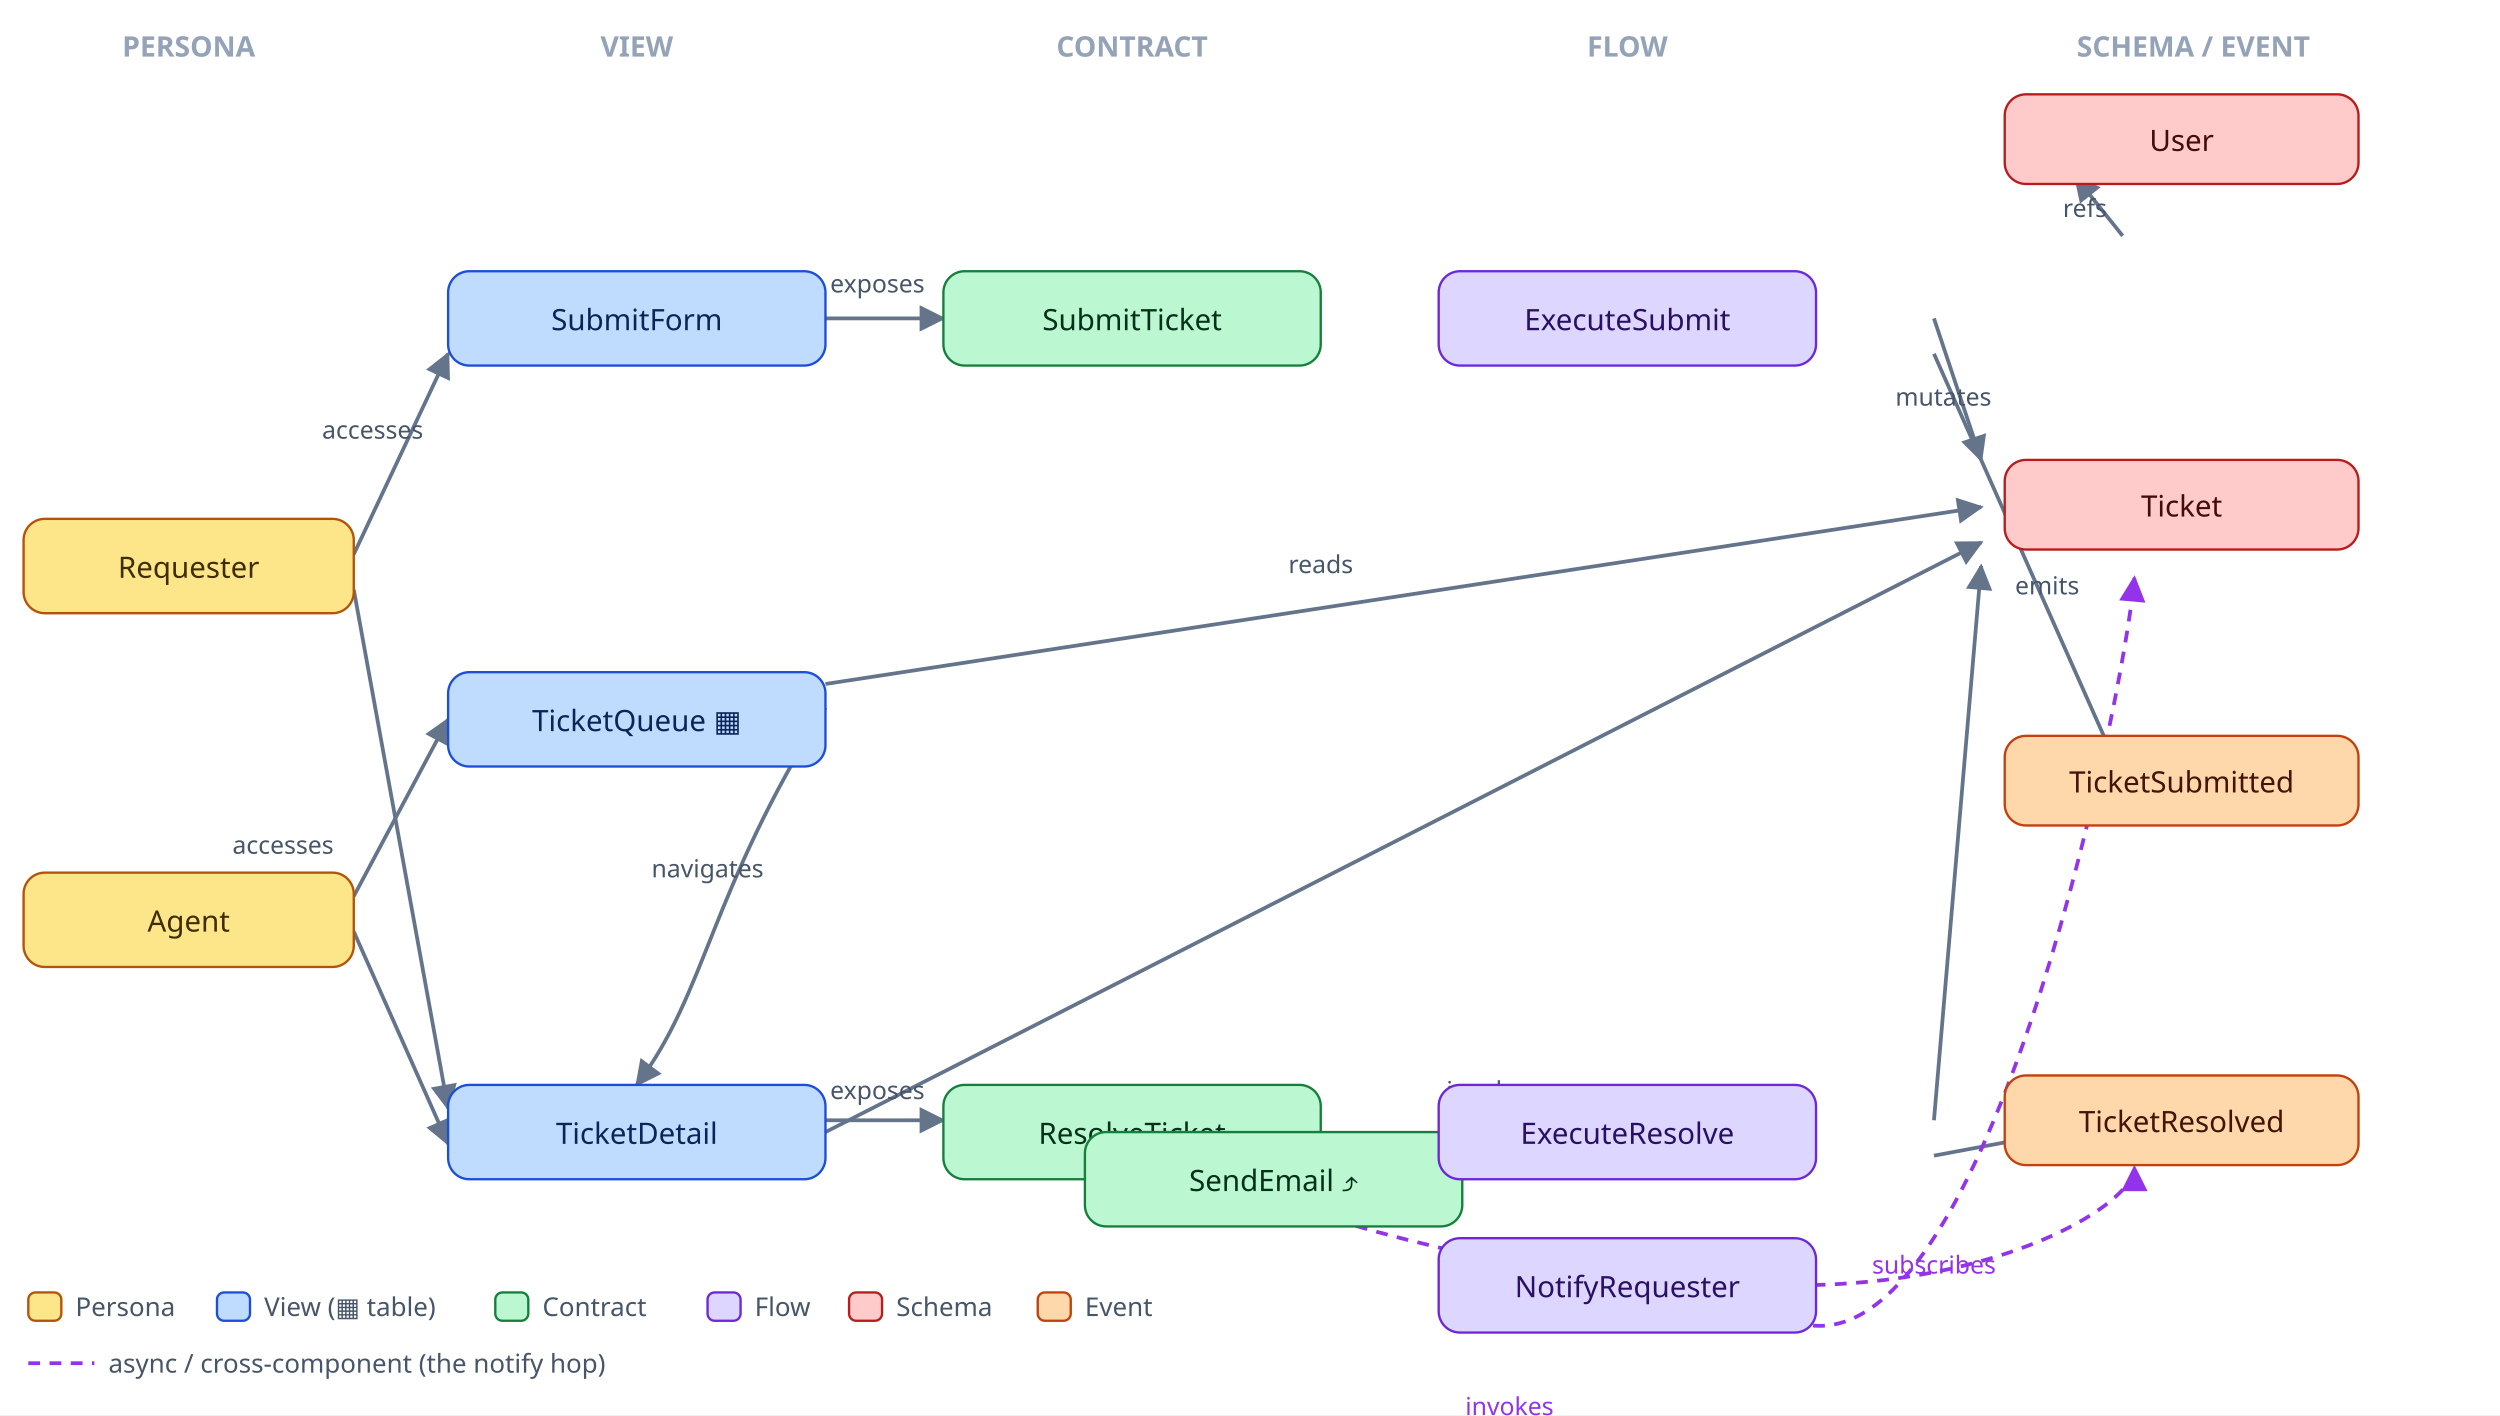
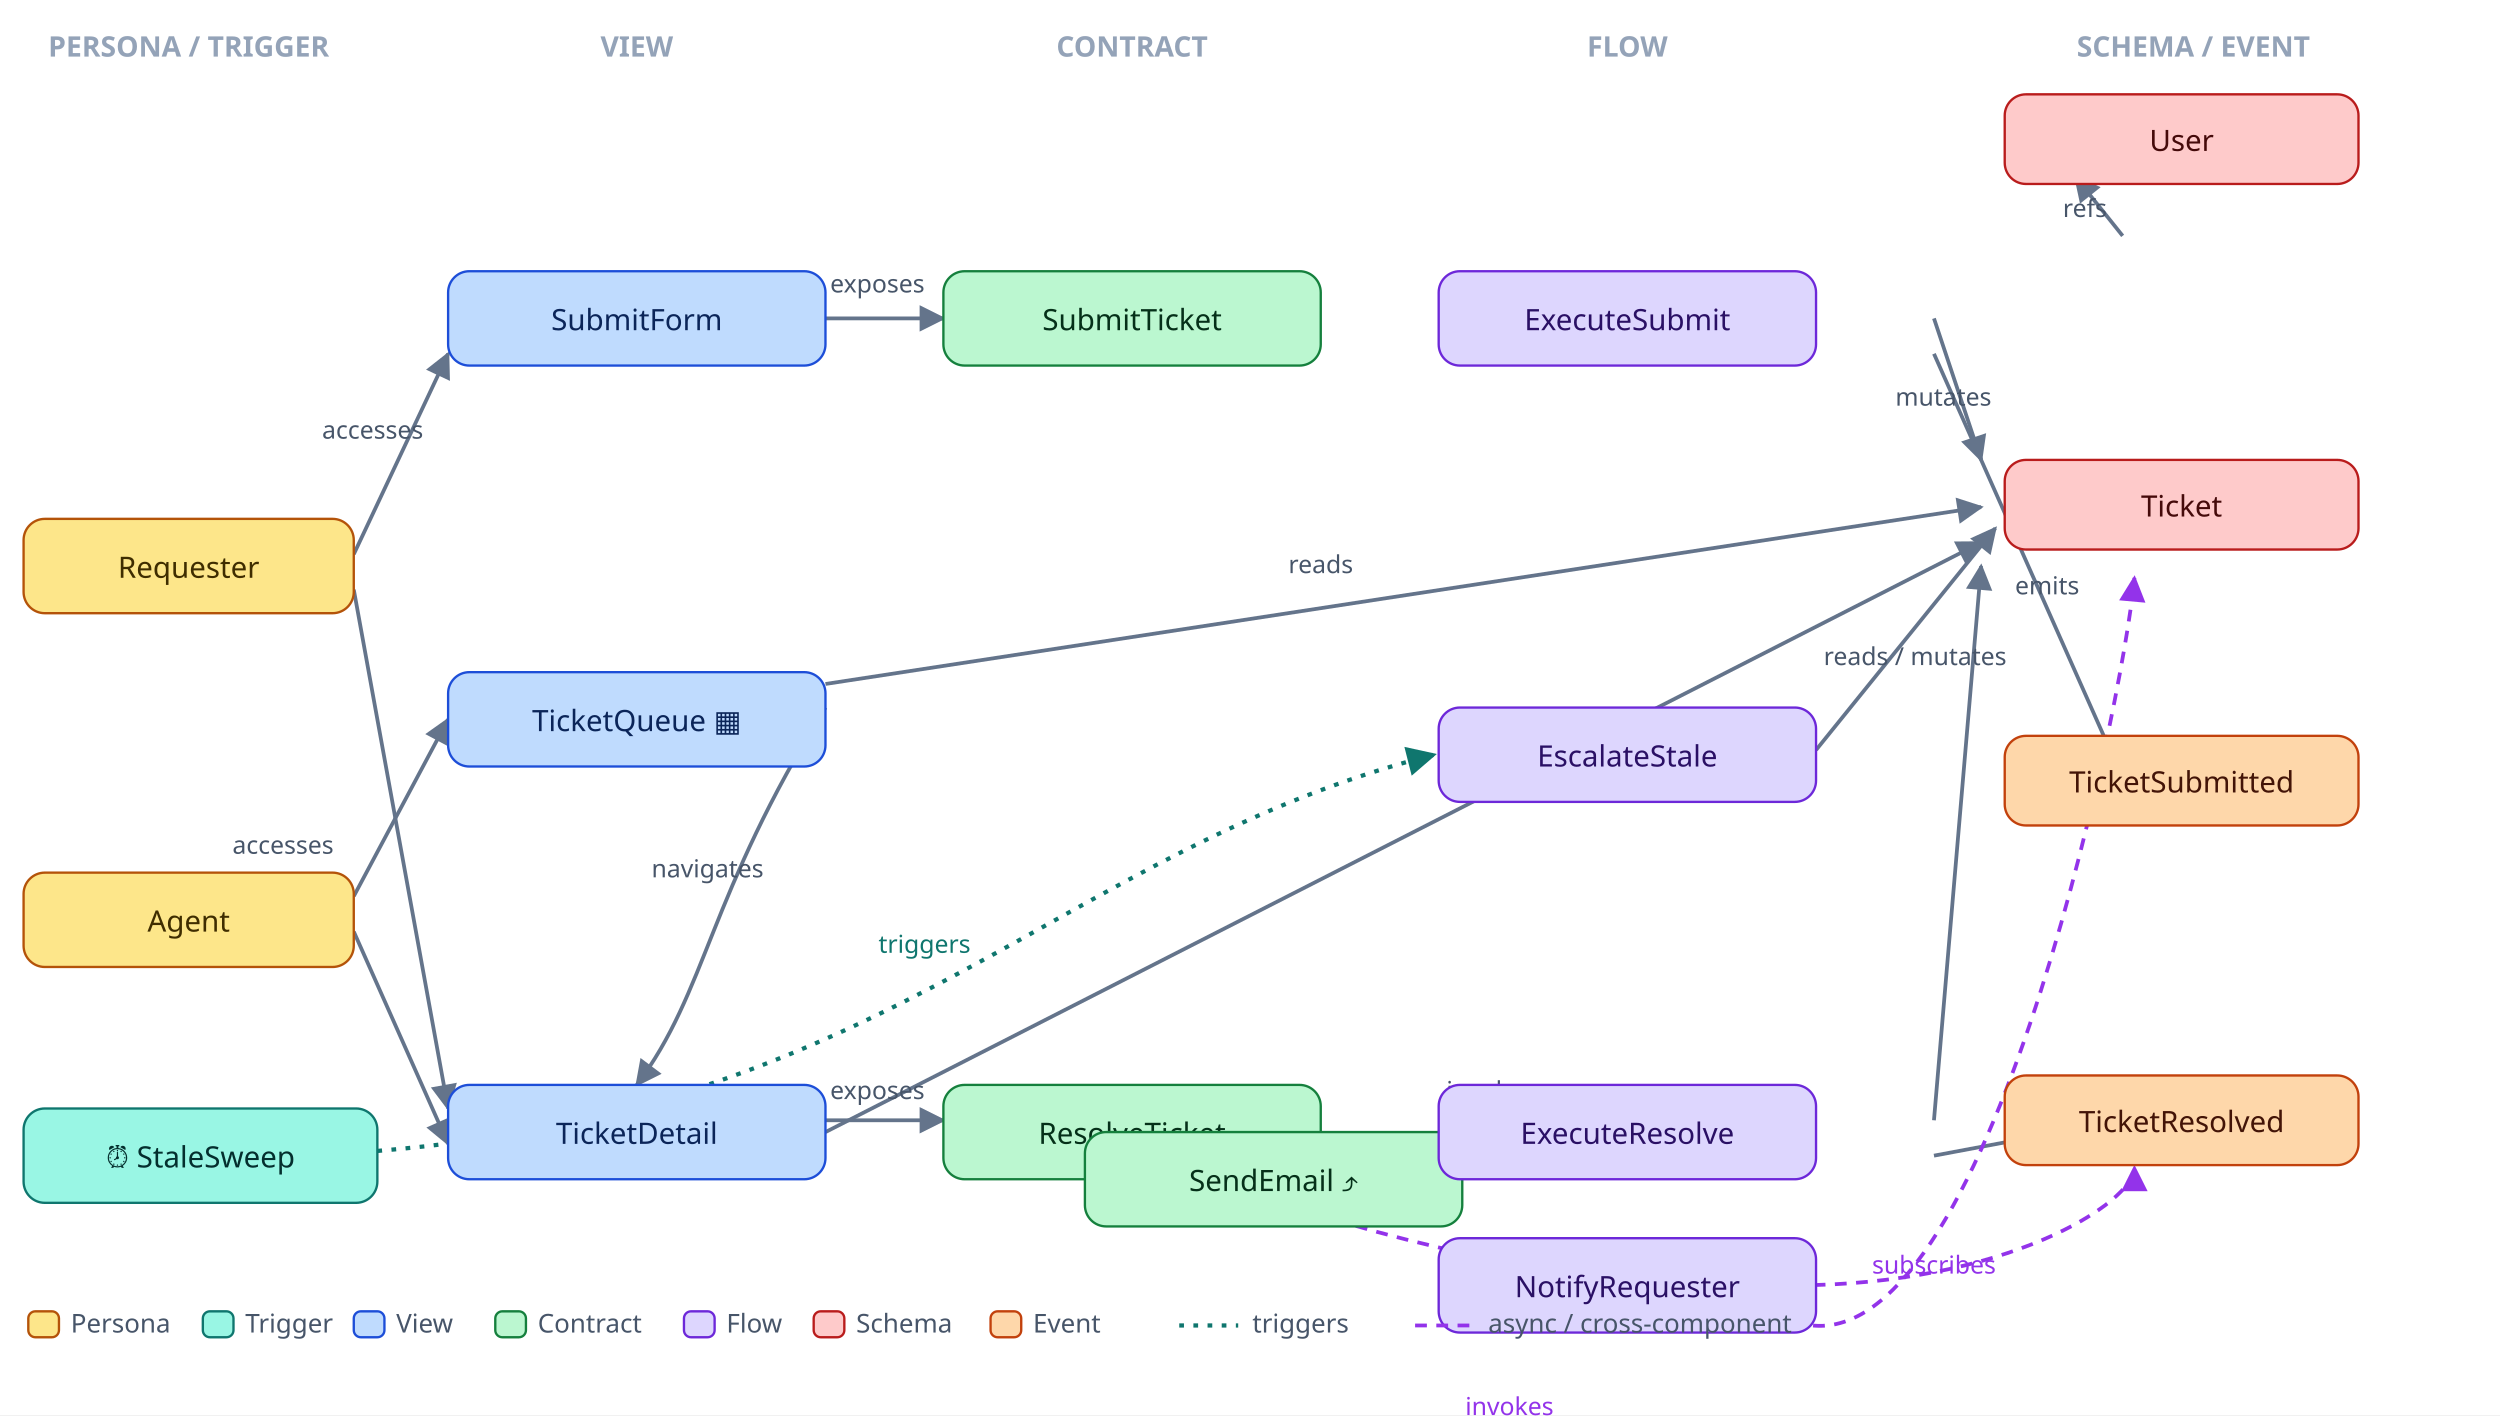
<svg xmlns="http://www.w3.org/2000/svg" viewBox="0 0 1060 600" role="img" font-family="ui-sans-serif, system-ui, sans-serif">
  <rect x="0" y="0" width="1060" height="600" fill="#ffffff" />
  <defs>
    <marker id="ar" viewBox="0 0 10 10" refX="9" refY="5" markerWidth="7" markerHeight="7" orient="auto-start-reverse">
      <path d="M0 0L10 5L0 10z" fill="#64748b" />
    </marker>
    <marker id="ard" viewBox="0 0 10 10" refX="9" refY="5" markerWidth="7" markerHeight="7" orient="auto-start-reverse">
      <path d="M0 0L10 5L0 10z" fill="#9333ea" />
    </marker>
+     <marker id="art" viewBox="0 0 10 10" refX="9" refY="5" markerWidth="7" markerHeight="7" orient="auto-start-reverse">
+       <path d="M0 0L10 5L0 10z" fill="#0f766e" />
+     </marker>
  </defs>
  <g font-size="12" font-weight="700" fill="#94a3b8" text-anchor="middle">
-     <text x="80" y="24">PERSONA</text>
+     <text x="80" y="24">PERSONA / TRIGGER</text>
    <text x="270" y="24">VIEW</text>
    <text x="480" y="24">CONTRACT</text>
    <text x="690" y="24">FLOW</text>
    <text x="930" y="24">SCHEMA / EVENT</text>
  </g>
  <g fill="none" stroke="#64748b" stroke-width="1.6" marker-end="url(#ar)">
    <path d="M150 235 L190 150" />
    <path d="M150 250 L190 470" />
    <path d="M150 380 L190 305" />
    <path d="M150 395 L190 485" />
    <path d="M350 300 C 300 380, 300 420, 270 460" />
    <path d="M350 290 L840 215" />
    <path d="M350 480 L840 230" />
    <path d="M350 135 L400 135" />
    <path d="M350 475 L400 475" />
    <path d="M610 135 L660 135" />
    <path d="M610 475 L660 475" />
    <path d="M820 135 L840 195" />
    <path d="M820 150 L900 330" />
    <path d="M820 475 L840 240" />
    <path d="M820 490 L900 475" />
    <path d="M900 100 L880 75" />
+     <path d="M770 318 L846 224" />
  </g>
  <g fill="none" stroke="#9333ea" stroke-width="1.6" stroke-dasharray="5 4" marker-end="url(#ard)">
    <path d="M760 545 C 850 545, 905 510, 905 495" />
    <path d="M760 560 C 840 590, 900 300, 905 245" />
    <path d="M685 545 C 560 520, 540 510, 540 500" />
+   </g>
+   <g fill="none" stroke="#0f766e" stroke-width="1.8" stroke-dasharray="2 4" marker-end="url(#art)">
+     <path d="M160 488 C 380 470, 450 360, 608 320" />
  </g>
  <g font-size="10.5" fill="#475569" text-anchor="middle">
    <text x="158" y="186">accesses</text>
    <text x="120" y="362">accesses</text>
    <text x="300" y="372">navigates</text>
    <text x="560" y="243">reads</text>
    <text x="372" y="124">exposes</text>
    <text x="372" y="466">exposes</text>
    <text x="632" y="124">invokes</text>
    <text x="632" y="466">invokes</text>
    <text x="824" y="172">mutates</text>
    <text x="868" y="252">emits</text>
    <text x="884" y="92">refs</text>
+     <text x="812" y="282">reads / mutates</text>
    <text x="820" y="540" fill="#9333ea">subscribes</text>
    <text x="640" y="600" fill="#9333ea">invokes</text>
+     <text x="392" y="404" fill="#0f766e">triggers</text>
  </g>
  <g font-size="12.5" text-anchor="middle">
    <rect x="10" y="220" width="140" height="40" rx="9" fill="#fde68a" stroke="#b45309" />
    <text x="80" y="245" fill="#3f2d00">Requester</text>
    <rect x="10" y="370" width="140" height="40" rx="9" fill="#fde68a" stroke="#b45309" />
    <text x="80" y="395" fill="#3f2d00">Agent</text>
+     <rect x="10" y="470" width="150" height="40" rx="9" fill="#99f6e4" stroke="#0f766e" />
+     <text x="85" y="495" fill="#042f2e">⏰ StaleSweep</text>
    <rect x="190" y="115" width="160" height="40" rx="9" fill="#bfdbfe" stroke="#1d4ed8" />
    <text x="270" y="140" fill="#0b2559">SubmitForm</text>
    <rect x="190" y="285" width="160" height="40" rx="9" fill="#bfdbfe" stroke="#1d4ed8" />
    <text x="270" y="310" fill="#0b2559">TicketQueue ▦</text>
    <rect x="190" y="460" width="160" height="40" rx="9" fill="#bfdbfe" stroke="#1d4ed8" />
    <text x="270" y="485" fill="#0b2559">TicketDetail</text>
    <rect x="400" y="115" width="160" height="40" rx="9" fill="#bbf7d0" stroke="#15803d" />
    <text x="480" y="140" fill="#053019">SubmitTicket</text>
    <rect x="400" y="460" width="160" height="40" rx="9" fill="#bbf7d0" stroke="#15803d" />
    <text x="480" y="485" fill="#053019">ResolveTicket</text>
    <rect x="460" y="480" width="160" height="40" rx="9" fill="#bbf7d0" stroke="#15803d" />
    <text x="540" y="505" fill="#053019">SendEmail ⤴</text>
    <rect x="610" y="115" width="160" height="40" rx="9" fill="#ddd6fe" stroke="#6d28d9" />
    <text x="690" y="140" fill="#2a1065">ExecuteSubmit</text>
+     <rect x="610" y="300" width="160" height="40" rx="9" fill="#ddd6fe" stroke="#6d28d9" />
+     <text x="690" y="325" fill="#2a1065">EscalateStale</text>
    <rect x="610" y="460" width="160" height="40" rx="9" fill="#ddd6fe" stroke="#6d28d9" />
    <text x="690" y="485" fill="#2a1065">ExecuteResolve</text>
    <rect x="610" y="525" width="160" height="40" rx="9" fill="#ddd6fe" stroke="#6d28d9" />
    <text x="690" y="550" fill="#2a1065">NotifyRequester</text>
    <rect x="850" y="40" width="150" height="38" rx="9" fill="#fecaca" stroke="#b91c1c" />
    <text x="925" y="64" fill="#450a0a">User</text>
    <rect x="850" y="195" width="150" height="38" rx="9" fill="#fecaca" stroke="#b91c1c" />
    <text x="925" y="219" fill="#450a0a">Ticket</text>
    <rect x="850" y="312" width="150" height="38" rx="9" fill="#fed7aa" stroke="#c2410c" />
    <text x="925" y="336" fill="#431407">TicketSubmitted</text>
    <rect x="850" y="456" width="150" height="38" rx="9" fill="#fed7aa" stroke="#c2410c" />
    <text x="925" y="480" fill="#431407">TicketResolved</text>
  </g>
  <g font-size="11" fill="#475569">
-     <rect x="12" y="548" width="14" height="12" rx="3" fill="#fde68a" stroke="#b45309" />
-     <text x="32" y="558" text-anchor="start">Persona</text>
-     <rect x="92" y="548" width="14" height="12" rx="3" fill="#bfdbfe" stroke="#1d4ed8" />
-     <text x="112" y="558" text-anchor="start">View (▦ table)</text>
-     <rect x="210" y="548" width="14" height="12" rx="3" fill="#bbf7d0" stroke="#15803d" />
-     <text x="230" y="558" text-anchor="start">Contract</text>
-     <rect x="300" y="548" width="14" height="12" rx="3" fill="#ddd6fe" stroke="#6d28d9" />
-     <text x="320" y="558" text-anchor="start">Flow</text>
-     <rect x="360" y="548" width="14" height="12" rx="3" fill="#fecaca" stroke="#b91c1c" />
-     <text x="380" y="558" text-anchor="start">Schema</text>
-     <rect x="440" y="548" width="14" height="12" rx="3" fill="#fed7aa" stroke="#c2410c" />
-     <text x="460" y="558" text-anchor="start">Event</text>
-     <line x1="12" y1="578" x2="40" y2="578" stroke="#9333ea" stroke-width="1.6" stroke-dasharray="5 4" />
-     <text x="46" y="582" text-anchor="start">async / cross-component (the notify hop)</text>
+     <rect x="12" y="556" width="13" height="11" rx="3" fill="#fde68a" stroke="#b45309" />
+     <text x="30" y="565" text-anchor="start">Persona</text>
+     <rect x="86" y="556" width="13" height="11" rx="3" fill="#99f6e4" stroke="#0f766e" />
+     <text x="104" y="565" text-anchor="start">Trigger</text>
+     <rect x="150" y="556" width="13" height="11" rx="3" fill="#bfdbfe" stroke="#1d4ed8" />
+     <text x="168" y="565" text-anchor="start">View</text>
+     <rect x="210" y="556" width="13" height="11" rx="3" fill="#bbf7d0" stroke="#15803d" />
+     <text x="228" y="565" text-anchor="start">Contract</text>
+     <rect x="290" y="556" width="13" height="11" rx="3" fill="#ddd6fe" stroke="#6d28d9" />
+     <text x="308" y="565" text-anchor="start">Flow</text>
+     <rect x="345" y="556" width="13" height="11" rx="3" fill="#fecaca" stroke="#b91c1c" />
+     <text x="363" y="565" text-anchor="start">Schema</text>
+     <rect x="420" y="556" width="13" height="11" rx="3" fill="#fed7aa" stroke="#c2410c" />
+     <text x="438" y="565" text-anchor="start">Event</text>
+     <line x1="500" y1="562" x2="525" y2="562" stroke="#0f766e" stroke-width="1.8" stroke-dasharray="2 4" />
+     <text x="531" y="565" text-anchor="start">triggers</text>
+     <line x1="600" y1="562" x2="625" y2="562" stroke="#9333ea" stroke-width="1.6" stroke-dasharray="5 4" />
+     <text x="631" y="565" text-anchor="start">async / cross-component</text>
  </g>
</svg>
